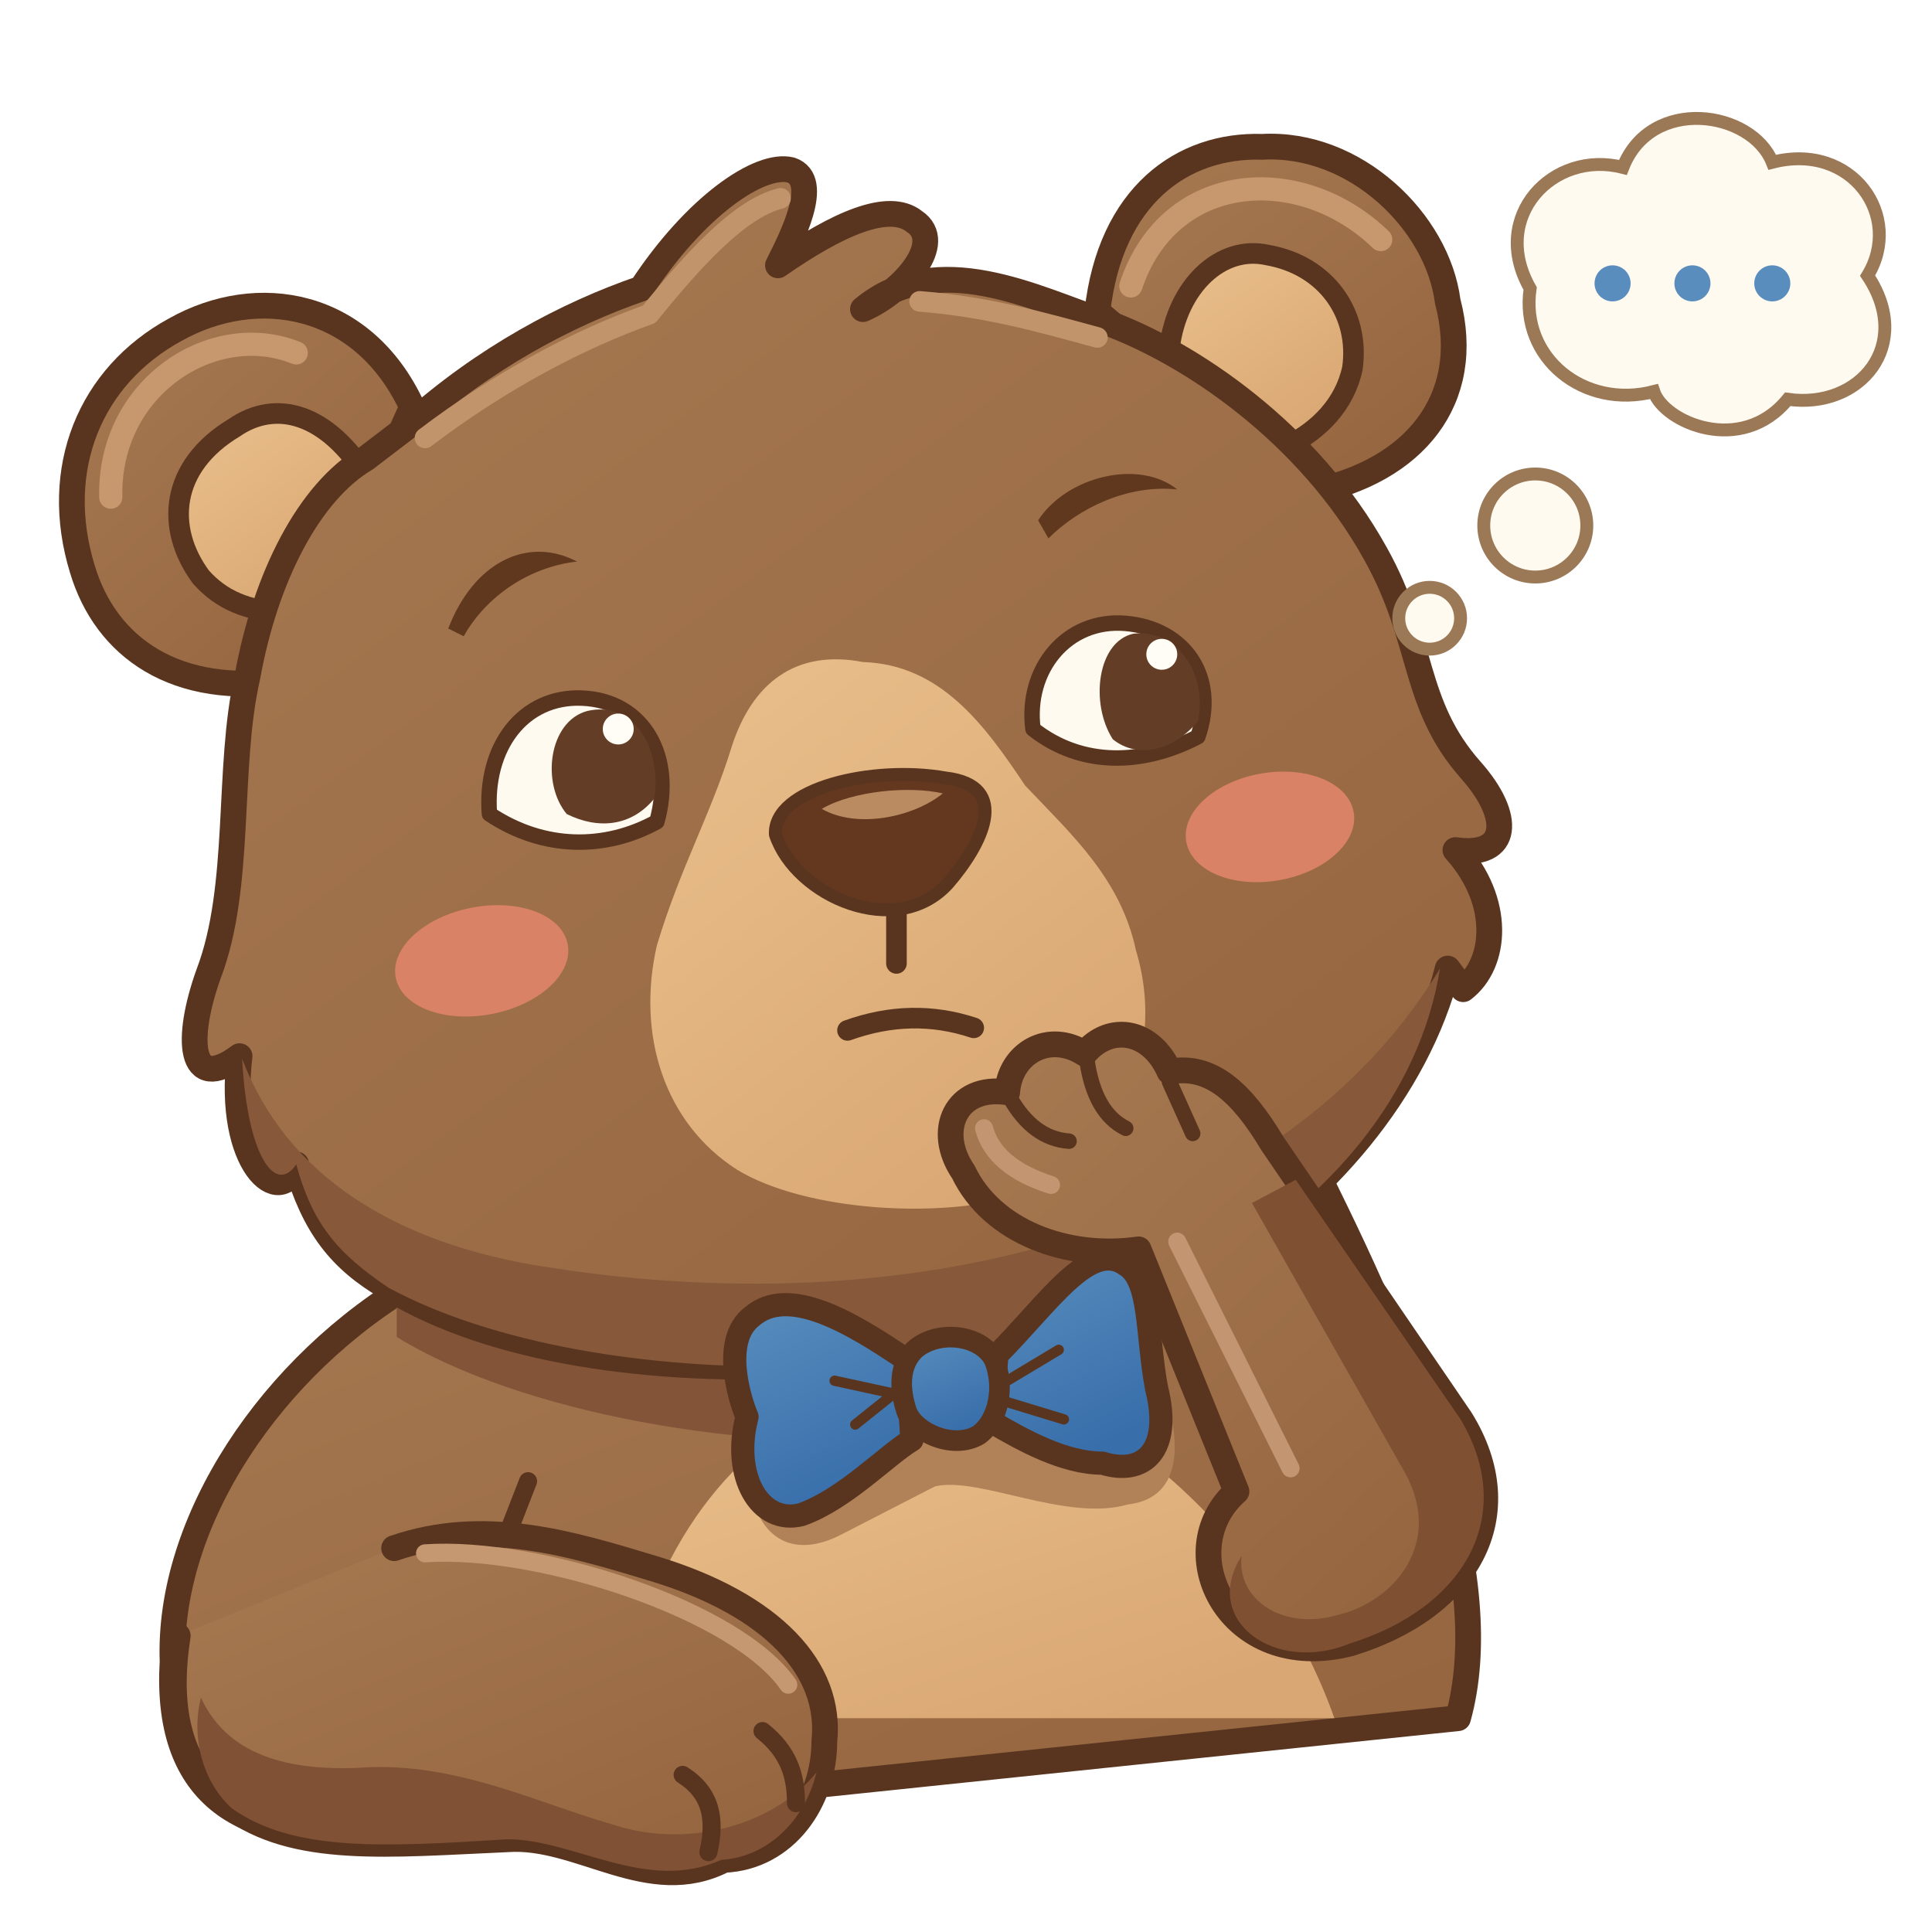
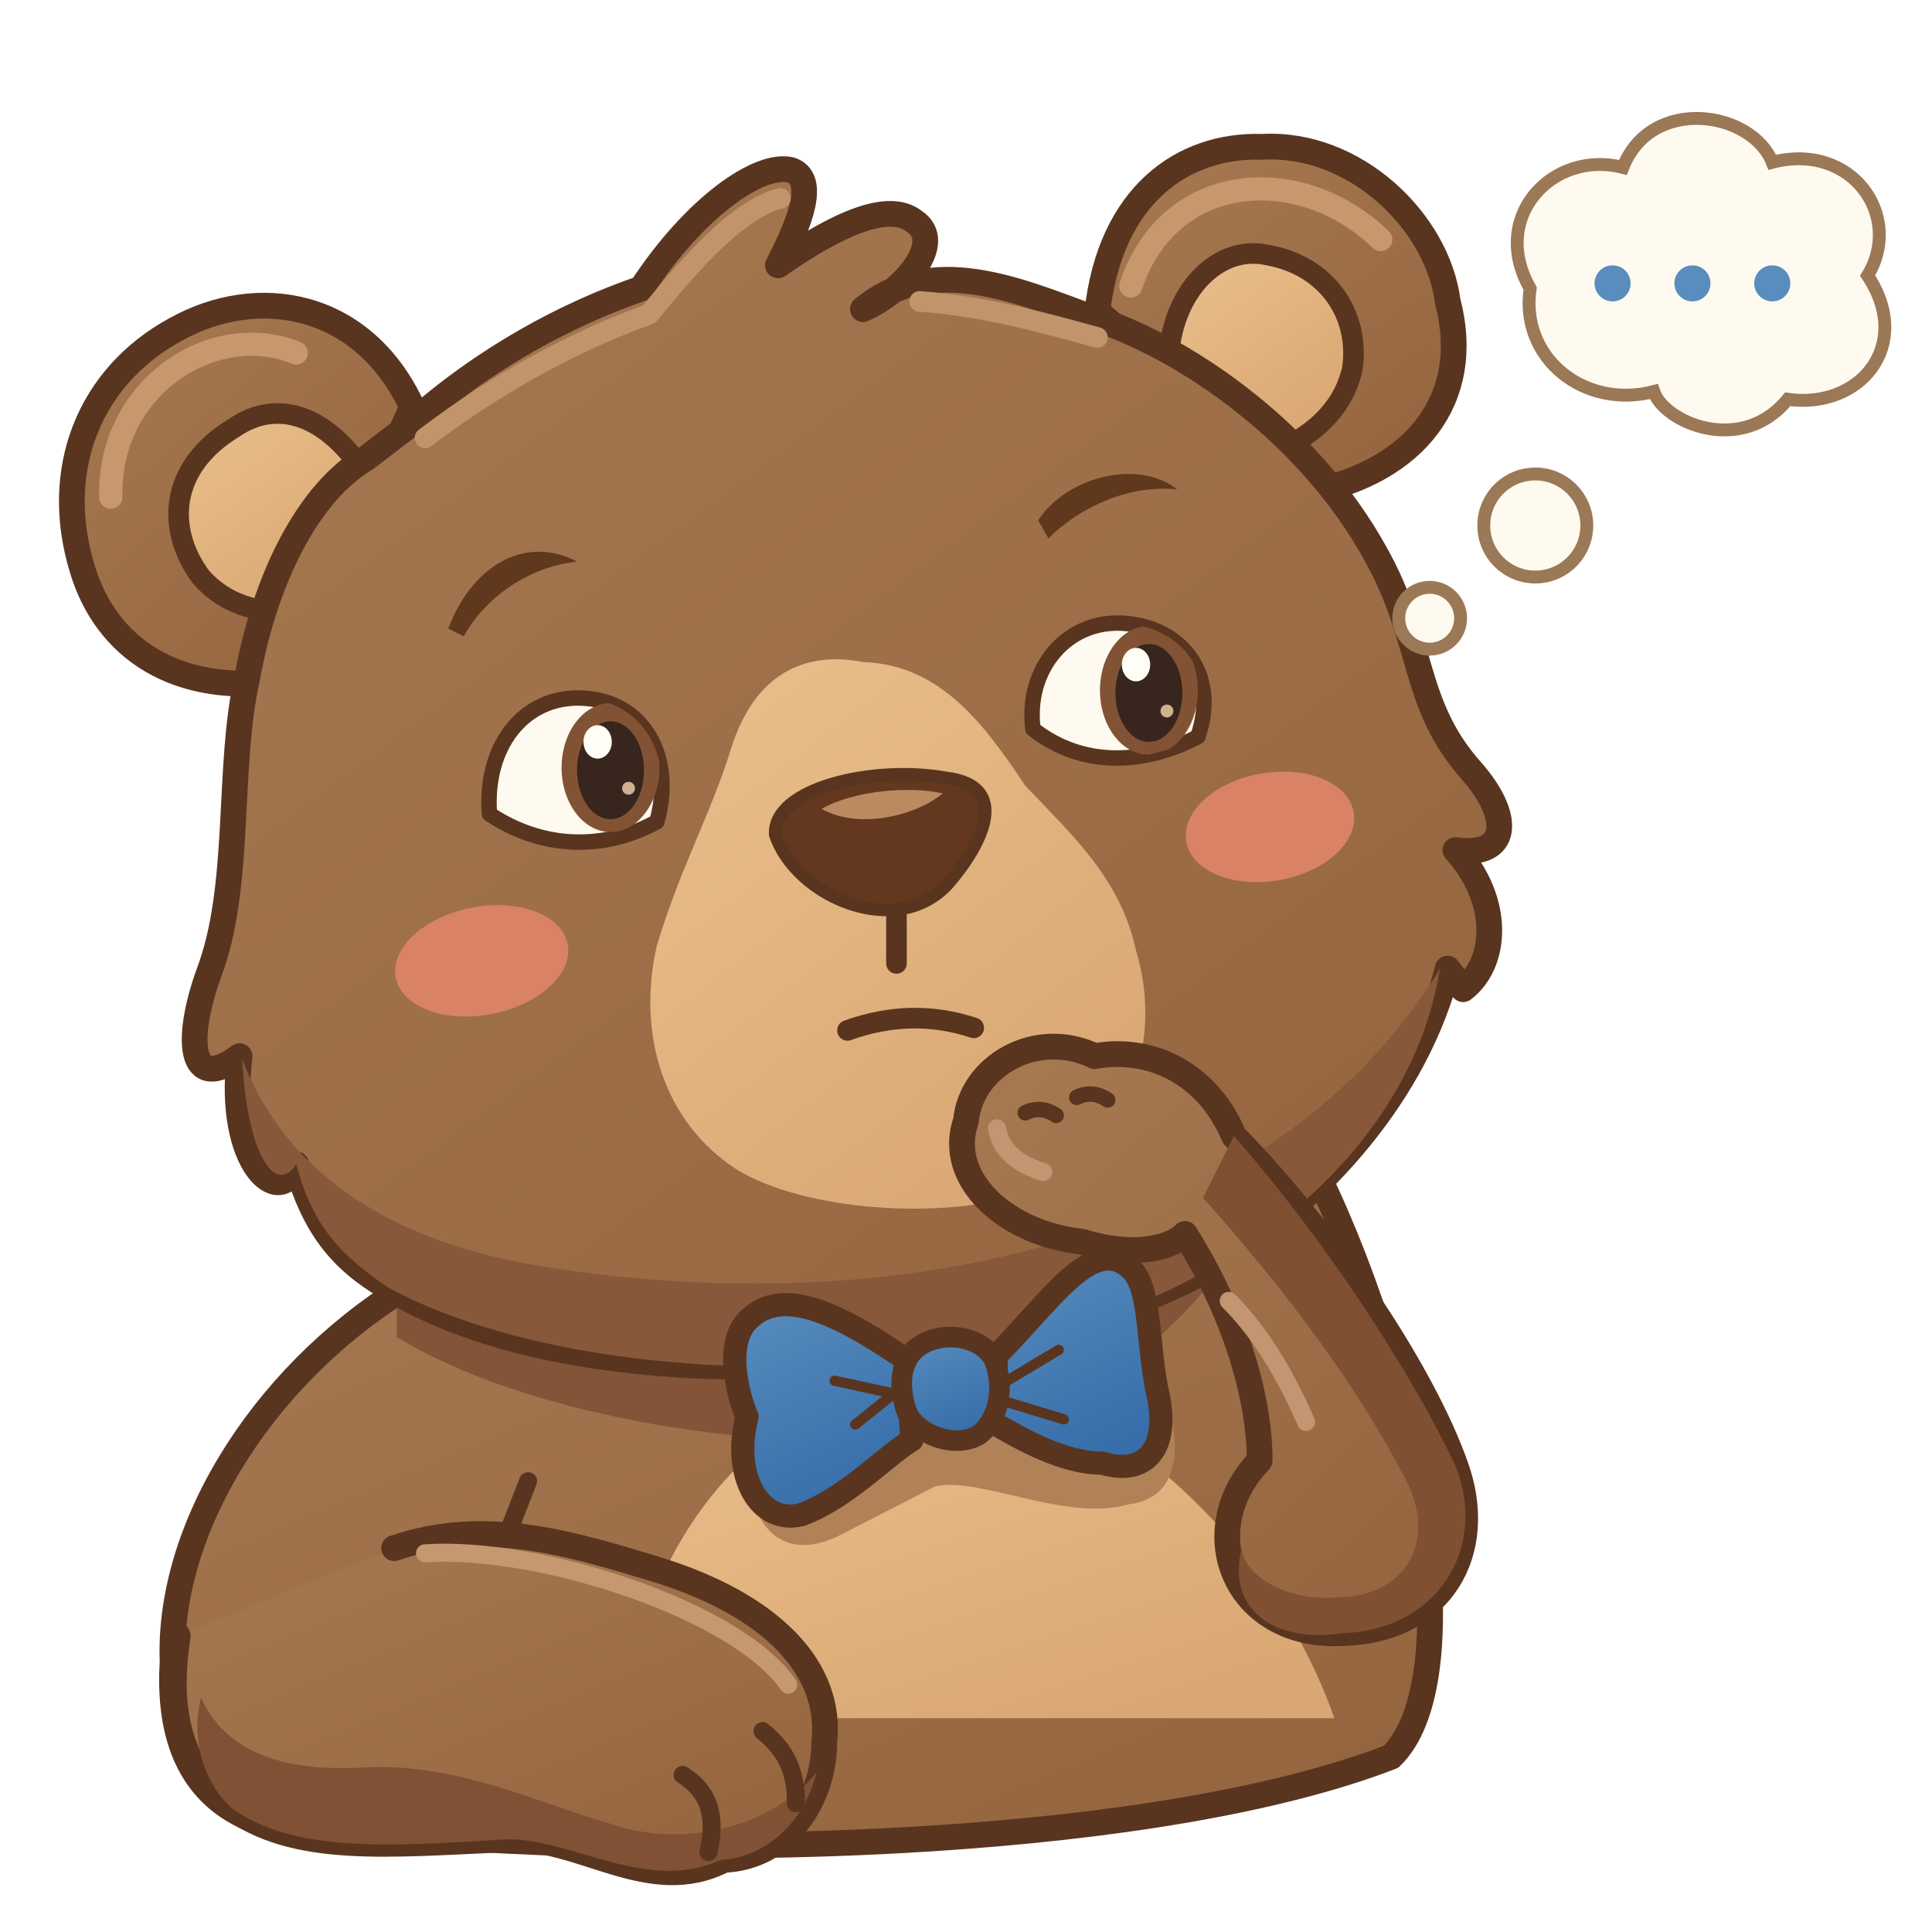
<svg xmlns="http://www.w3.org/2000/svg" width="750" height="750" viewBox="0 0 750 750">
  <defs>
    <linearGradient id="fur" x2="0.8" y2="1">
      <stop stop-color="#a77a52" />
      <stop offset="1" stop-color="#956540" />
    </linearGradient>
    <linearGradient id="tan" x2="0.7" y2="1">
      <stop stop-color="#eac08c" />
      <stop offset="1" stop-color="#d9a773" />
    </linearGradient>
    <linearGradient id="blue" x2="0.4" y2="1">
      <stop stop-color="#588dbe" />
      <stop offset="1" stop-color="#386eaa" />
    </linearGradient>
  </defs>
  <g stroke="#59351f" stroke-width="10" stroke-linejoin="round" stroke-linecap="round">
-     <path id="body" fill="url(#fur)" d="M162 497 C105 530 65 591 67 645 C64 695 92 716 144 711 L566 667 C581 613 551 535 511 455 Z" />
+     <path id="body" fill="url(#fur)" d="M162 497 C105 530 65 591 67 645 C64 695 92 716 144 711 C282 723 452 716 540 682 C570 653 553 542 511 455 Z" />
    <path id="belly" stroke="none" fill="url(#tan)" d="M243 667 C246 614 280 562 319 548 C354 526 405 537 442 564 C479 592 505 630 518 667 Z" />
    <path id="neck-shadow" stroke="none" fill="#835438" d="M154 498 C245 540 391 540 487 473 C461 518 419 551 365 558 C290 565 201 548 154 519 Z" />
    <path id="left-ear" fill="url(#fur)" d="M160 158 C141 117 100 110 68 128 C35 146 20 182 32 221 C41 251 68 271 112 264 Z" />
    <path id="left-inner-ear" fill="url(#tan)" stroke-width="8" d="M143 186 C127 160 107 155 91 166 C66 181 64 205 78 224 C86 233 96 237 110 238 Z" />
    <path id="right-ear" fill="url(#fur)" d="M426 121 C431 76 459 56 490 57 C526 55 558 86 562 117 C572 155 549 183 509 191 Z" />
    <path id="right-inner-ear" fill="url(#tan)" stroke-width="8" d="M454 135 C457 111 474 95 492 99 C515 103 528 122 525 143 C522 157 512 167 500 173 Z" />
    <path id="ear-highlights" fill="none" stroke="#c7976e" stroke-width="9" d="M43 193 C42 150 83 124 115 137 M439 111 C454 66 505 63 536 93" />
    <path id="head" fill="url(#fur)" d="M159 165 C188 139 220 122 249 112 C270 80 295 63 307 66 C319 70 307 93 302 103 C325 87 345 78 355 86 C367 94 351 113 335 120 C364 96 402 116 429 125 C462 137 508 168 534 215 C553 249 548 273 571 299 C587 317 586 333 565 330 C583 350 581 374 568 384 L562 376 C550 424 513 465 472 491 C399 534 231 549 151 500 C132 489 122 476 115 452 C109 470 88 452 93 410 C73 425 72 403 81 378 C94 344 88 298 96 263 C103 224 120 191 142 178 Z" />
    <path id="face-shadow" fill="#875839" stroke="none" d="M94 411 C111 456 153 483 213 492 C360 515 499 475 559 376 C551 426 515 466 472 491 C391 541 231 543 151 500 C130 486 121 474 115 452 C107 464 96 449 94 411 Z" />
    <path id="head-highlight" fill="none" stroke="#c2946b" stroke-width="8" d="M165 170 C194 148 224 132 252 122 C269 101 287 81 303 77 M357 117 C383 119 404 125 426 131" />
    <path id="muzzle" stroke="none" fill="url(#tan)" d="M255 367 C264 337 276 316 284 290 C292 265 309 252 335 257 C365 258 382 281 398 305 C416 324 435 341 441 369 C454 412 430 453 399 463 C366 474 312 470 286 454 C258 436 247 402 255 367 Z" />
    <path id="left-brow" stroke="none" fill="#60381e" d="M174 244 C184 218 205 208 224 218 C206 220 189 231 180 247 Z" />
    <path id="right-brow" stroke="none" fill="#60381e" d="M403 202 C414 185 442 178 457 190 C438 188 419 197 407 209 Z" />
    <path id="left-eye" fill="#fffaf0" stroke-width="6" d="M190 316 C188 290 203 270 226 271 C250 272 262 294 255 319 C235 330 211 330 190 316 Z" />
-     <path id="left-pupil" stroke="none" fill="#633d26" d="M220 316 C210 304 213 280 228 276 C245 272 257 289 254 310 C245 321 232 322 220 316 Z" />
+     <clipPath id="left-pupil-boundary">
+       <use href="#left-eye" />
+     </clipPath>
+     <g clip-path="url(#left-pupil-boundary)">
+       <g id="left-pupil" stroke="none">
+         <ellipse cx="237" cy="298" rx="19" ry="25" fill="#815334" />
+         <ellipse cx="237" cy="299" rx="13" ry="19" fill="#38251d" />
+         <ellipse cx="232" cy="288" rx="5.5" ry="6.5" fill="#fffdf5" />
+         <circle cx="244" cy="306" r="2.5" fill="#f3d5ac" opacity=".8" />
+       </g>
+     </g>
    <path id="right-eye" fill="#fffaf0" stroke-width="6" d="M401 283 C398 260 414 240 437 242 C460 244 473 263 465 286 C444 297 420 298 401 283 Z" />
-     <path id="right-pupil" stroke="none" fill="#633d26" d="M432 287 C423 273 426 249 440 246 C457 244 469 262 465 280 C456 291 442 295 432 287 Z" />
-     <g fill="#fffdf5" stroke="none">
-       <ellipse cx="240" cy="283" rx="6" ry="6" />
-       <ellipse cx="451" cy="254" rx="6" ry="6" />
+     <clipPath id="right-pupil-boundary">
+       <use href="#right-eye" />
+     </clipPath>
+     <g clip-path="url(#right-pupil-boundary)">
+       <g id="right-pupil" stroke="none">
+         <ellipse cx="446" cy="268" rx="19" ry="25" fill="#815334" />
+         <ellipse cx="446" cy="269" rx="13" ry="19" fill="#38251d" />
+         <ellipse cx="441" cy="258" rx="5.5" ry="6.5" fill="#fffdf5" />
+         <circle cx="453" cy="276" r="2.5" fill="#f3d5ac" opacity=".8" />
+       </g>
    </g>
    <g fill="#d98265" stroke="none">
      <ellipse cx="187" cy="373" rx="34" ry="21" transform="rotate(-11 187 373)" />
      <ellipse cx="493" cy="321" rx="33" ry="21" transform="rotate(-10 493 321)" />
    </g>
    <path id="thoughtful-mouth" fill="none" stroke-width="8" d="M329 400 Q354 391 378 399 M348 352 L348 374" />
    <path id="nose" stroke-width="5" fill="#64371f" d="M301 324 C300 306 339 297 367 302 C393 305 381 328 368 343 C348 365 309 348 301 324 Z" />
    <path id="nose-shine" stroke="none" fill="#ba8b61" d="M319 314 C331 307 353 305 366 308 C355 317 333 322 319 314 Z" />
    <path id="bow-shadow" stroke="none" fill="#b18158" d="M294 548 C284 583 298 610 326 596 L363 577 C380 573 414 591 438 584 C463 581 458 551 447 528 Z" />
    <path id="bow-left" fill="url(#blue)" stroke-width="9" d="M352 528 C330 513 306 499 292 511 C280 520 287 543 290 550 C284 573 295 592 311 588 C328 582 344 565 354 559 Z" />
    <path id="bow-right" fill="url(#blue)" stroke-width="9" d="M387 526 C407 506 423 481 437 491 C447 497 445 518 449 539 C455 563 444 573 428 568 C413 568 397 559 385 552 Z" />
    <path id="bow-folds" stroke-width="4" fill="none" d="M324 536 L347 541 L332 553 M391 536 L411 524 M390 544 L413 551" />
    <path id="bow-knot" fill="url(#blue)" stroke-width="8" d="M355 524 C364 516 381 518 386 528 C390 538 388 551 380 557 C370 563 355 556 352 548 C349 539 349 530 355 524 Z" />
    <path id="resting-paw" fill="url(#fur)" d="M153 601 C188 589 221 599 254 609 C300 623 323 648 320 676 C320 699 305 721 281 722 C252 737 225 712 197 714 C151 716 114 720 89 701 C68 685 65 661 69 635" />
    <path id="paw-shadow" stroke="none" fill="#805134" d="M78 659 C89 683 115 688 144 686 C179 685 209 700 237 708 C266 718 300 709 317 688 C312 708 297 721 280 722 C251 735 223 714 197 714 C149 717 114 719 90 702 C79 692 74 675 78 659 Z" />
    <path id="paw-details" fill="none" stroke-width="7" d="M198 593 L205 575 M265 689 C276 696 278 706 275 719 M296 672 C306 680 309 689 309 700" />
    <path id="paw-shine" fill="none" stroke="#c69872" stroke-width="7" d="M165 603 C209 600 286 625 306 654" />
    <g id="thinking-paw">
-       <path fill="url(#fur)" d="M524 638 C570 624 590 588 567 551 L494 444 C482 424 470 413 454 416 C447 400 431 397 421 409 C407 400 392 409 391 424 C371 421 363 439 374 455 C385 478 414 489 442 485 L480 579 C454 602 477 650 524 638 Z" />
-       <path fill="#805033" stroke="none" d="M545 571 C561 599 541 622 519 627 C498 633 480 621 482 604 C466 629 495 650 524 638 C569 624 589 588 567 551 L503 458 L486 467 Z" />
-       <path fill="none" stroke="#c39570" stroke-width="7" d="M501 570 L457 482 M382 438 Q386 453 408 460" />
-       <path fill="none" stroke-width="6" d="M392 426 Q401 442 415 443 M422 412 Q425 432 437 438 M454 420 L463 440" />
+       <path fill="url(#fur)" d="M521 634 C560 633 577 602 565 569 C553 535 519 482 479 441 C469 417 447 406 425 410 C402 399 377 414 375 435 C367 458 391 479 420 482 C439 488 454 485 460 479 C479 509 489 542 489 567 C463 594 479 636 521 634 Z" />
+       <path fill="#805033" stroke="none" d="M547 577 C558 602 542 620 520 620 C500 622 483 612 482 601 C476 625 495 638 521 634 C557 633 578 602 565 569 C548 533 515 482 479 441 L467 465 C509 512 533 549 547 577 Z" />
+       <path fill="none" stroke="#c39570" stroke-width="7" d="M507 552 Q494 522 477 505 M387 438 Q389 450 405 455" />
+       <path fill="none" stroke-width="6" d="M398 432 Q404 429 410 433 M418 426 Q424 423 430 427" />
    </g>
  </g>
  <g id="thought-bubbles" fill="#fffaf0" stroke="#9b7856" stroke-width="5">
    <circle id="thought-one" cx="555" cy="240" r="12" />
    <circle id="thought-two" cx="596" cy="204" r="20" />
    <path id="thought-cloud" d="M594 112 C578 84 603 58 630 65 C641 37 680 43 688 63 C719 55 739 84 725 107 C743 134 722 159 694 155 C676 177 646 164 642 152 C615 159 590 139 594 112 Z" />
    <g fill="#588dbe" stroke="none">
      <circle cx="626" cy="110" r="7" />
      <circle cx="657" cy="110" r="7" />
      <circle cx="688" cy="110" r="7" />
    </g>
  </g>
</svg>
